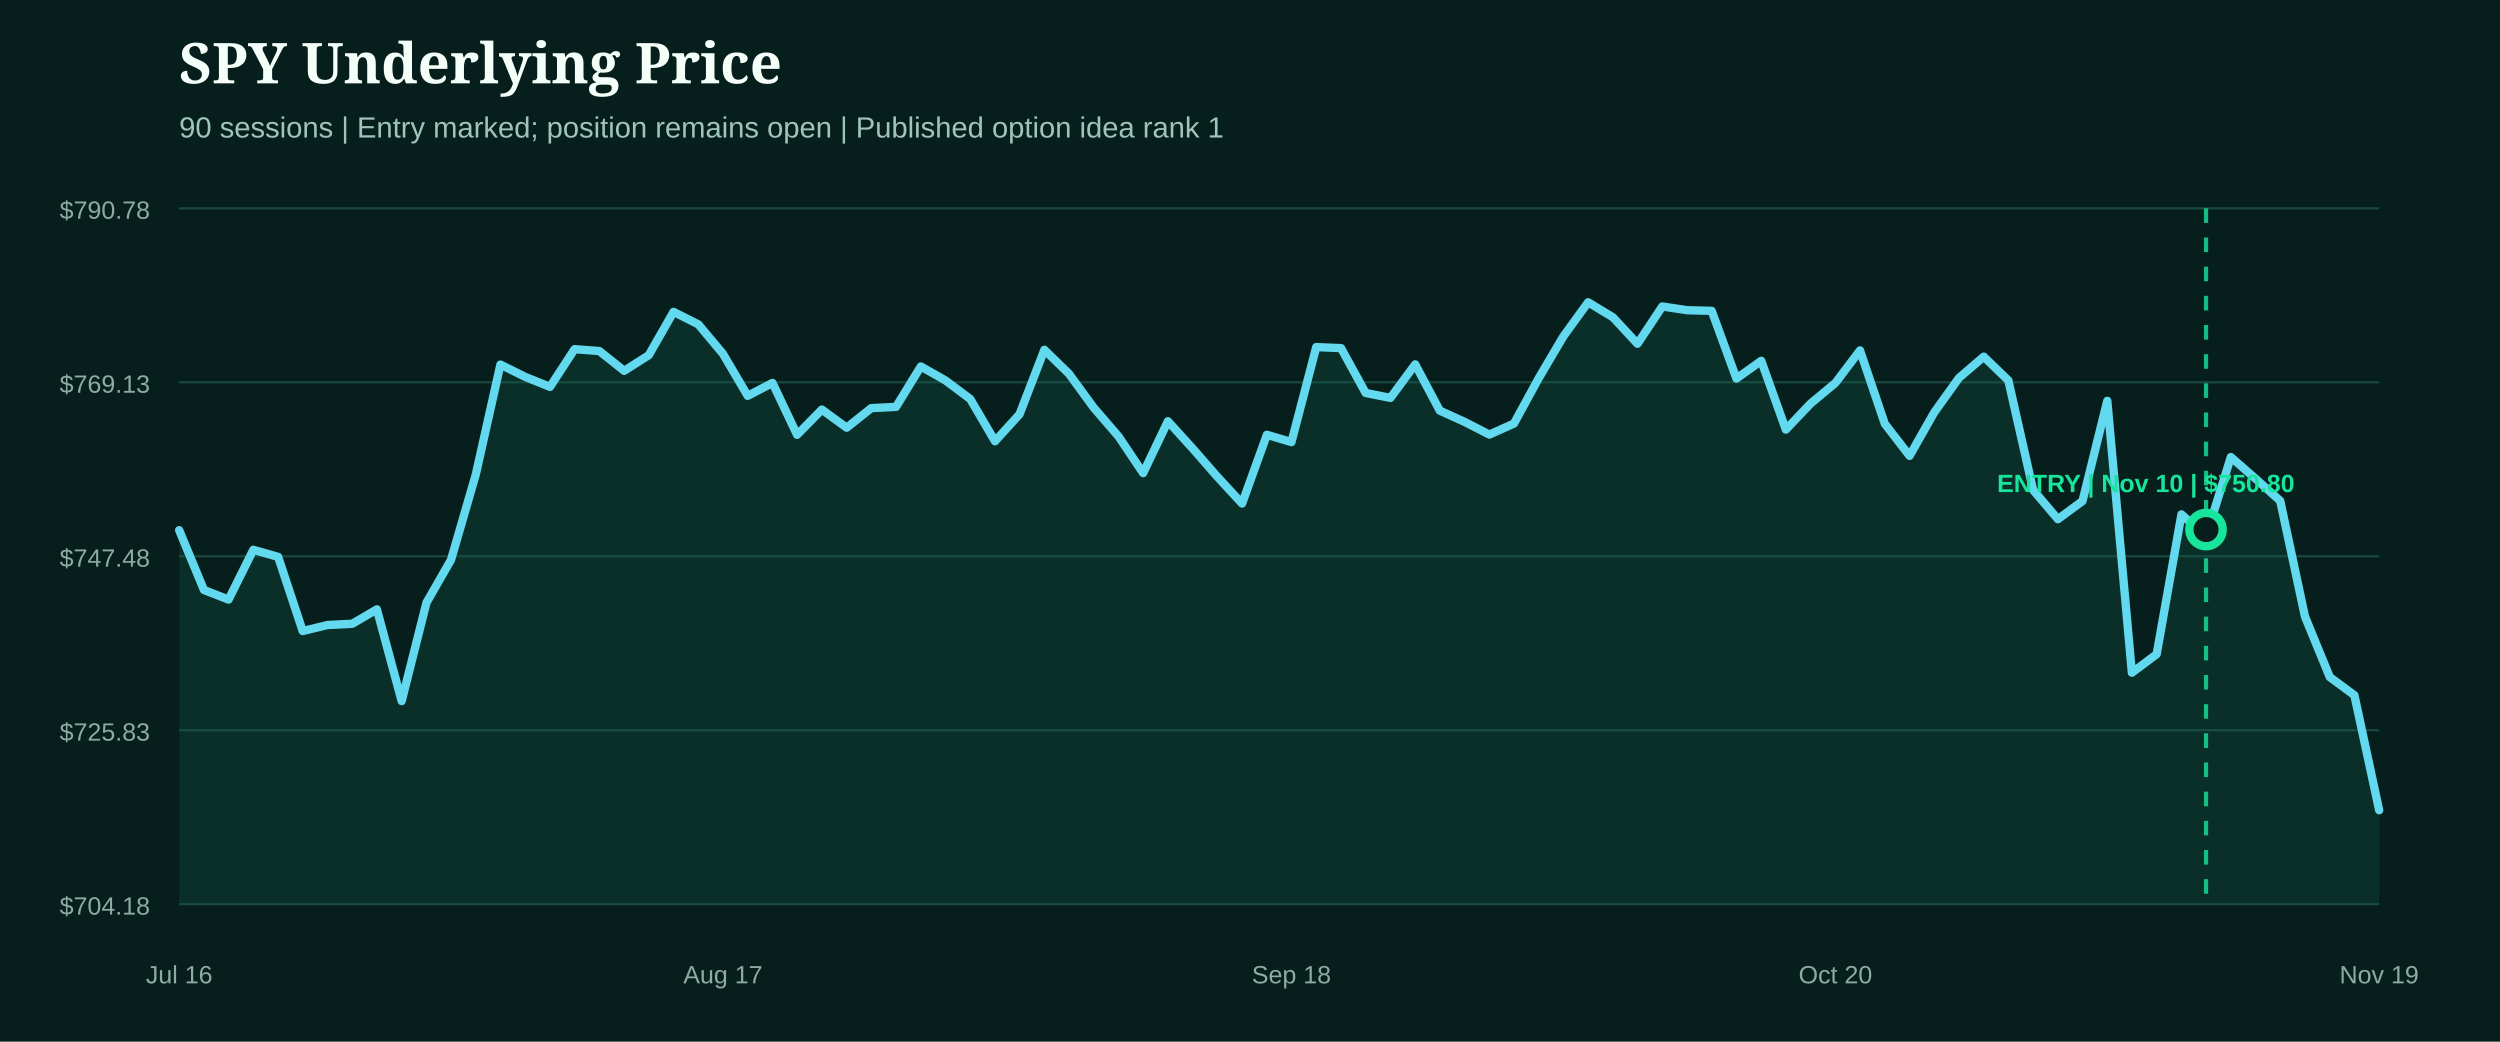
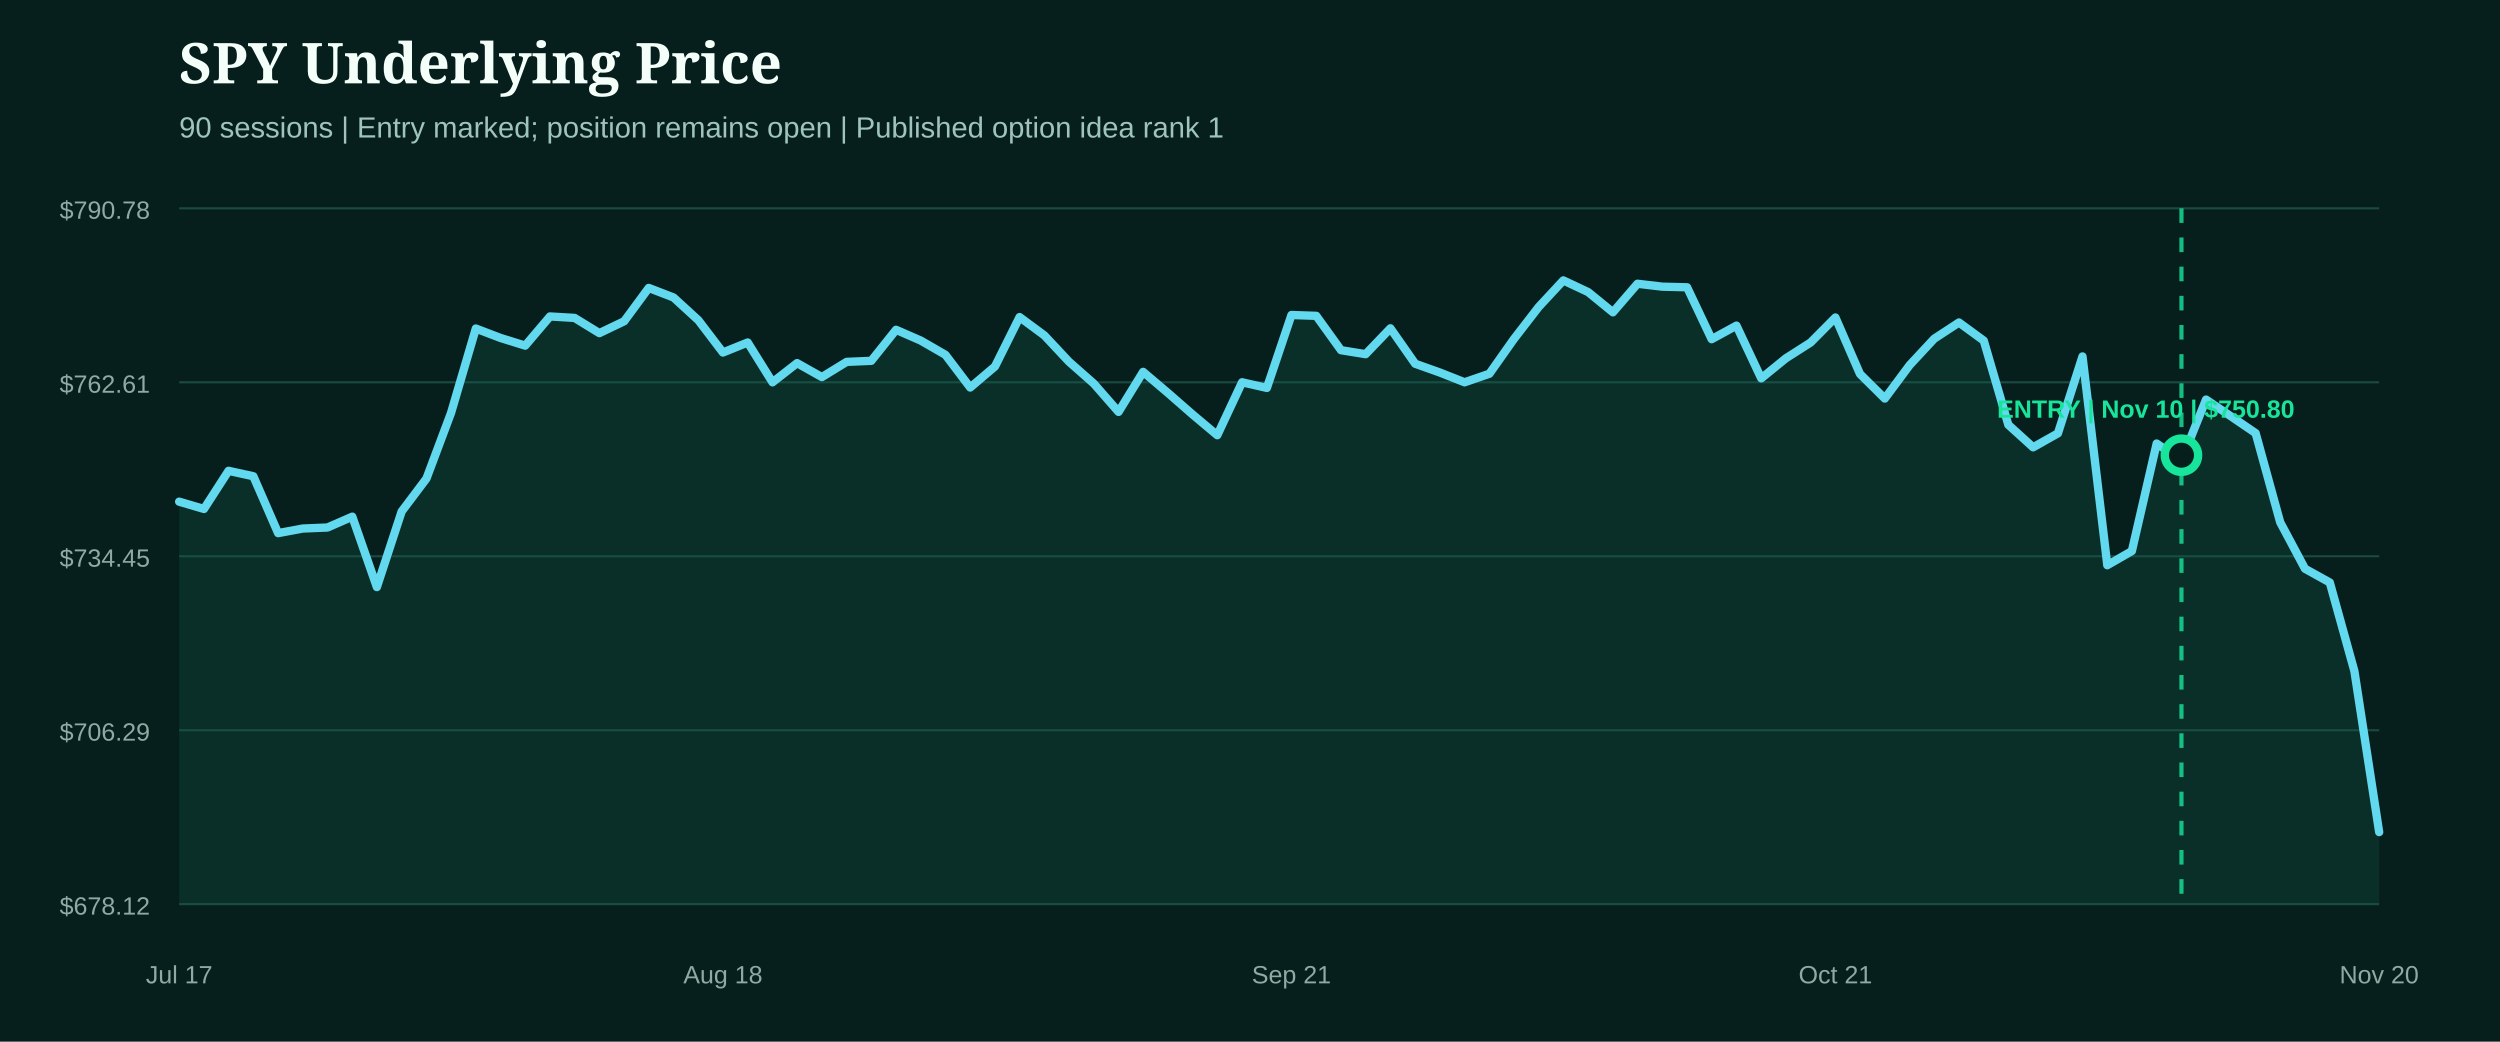
<svg xmlns="http://www.w3.org/2000/svg" width="1200" height="500" viewBox="0 0 1200 500" role="img" aria-label="SPY underlying price from entry">
  <rect width="1200" height="500" fill="#071f1c" />
  <style>.head{fill:#f4fff9;font:800 27px Georgia,serif}.sub{fill:#9fc4bb;font:14px Arial,sans-serif}.axis{fill:#8eaaa3;font:12px Arial,sans-serif}.marker{font:800 12px Arial,sans-serif}</style>
  <text x="86" y="40" class="head">SPY Underlying Price</text>
  <text x="86" y="66" class="sub">90 sessions | Entry marked; position remains open | Published option idea rank 1</text>
  <line x1="86" x2="1142" y1="100.0" y2="100.0" stroke="#1b4a42" stroke-width="1" />
  <text x="72" y="105.0" text-anchor="end" class="axis">$790.78</text>
  <line x1="86" x2="1142" y1="183.5" y2="183.5" stroke="#1b4a42" stroke-width="1" />
-   <text x="72" y="188.5" text-anchor="end" class="axis">$769.13</text>
+   <text x="72" y="188.5" text-anchor="end" class="axis">$762.61</text>
  <line x1="86" x2="1142" y1="267.0" y2="267.0" stroke="#1b4a42" stroke-width="1" />
-   <text x="72" y="272.0" text-anchor="end" class="axis">$747.48</text>
+   <text x="72" y="272.0" text-anchor="end" class="axis">$734.45</text>
  <line x1="86" x2="1142" y1="350.5" y2="350.5" stroke="#1b4a42" stroke-width="1" />
-   <text x="72" y="355.5" text-anchor="end" class="axis">$725.83</text>
+   <text x="72" y="355.5" text-anchor="end" class="axis">$706.29</text>
  <line x1="86" x2="1142" y1="434.0" y2="434.0" stroke="#1b4a42" stroke-width="1" />
-   <text x="72" y="439.0" text-anchor="end" class="axis">$704.18</text>
-   <path d="M86.0,254.5 L97.9,283.2 L109.7,287.8 L121.6,263.9 L133.5,267.3 L145.3,302.9 L157.2,300.0 L169.1,299.4 L180.9,292.5 L192.8,336.5 L204.7,289.3 L216.5,268.7 L228.4,227.7 L240.2,175.0 L252.1,180.9 L264.0,185.7 L275.8,167.6 L287.7,168.5 L299.6,178.0 L311.4,170.5 L323.3,149.7 L335.2,155.7 L347.0,169.8 L358.9,190.0 L370.8,183.8 L382.6,208.7 L394.5,196.6 L406.4,205.3 L418.2,195.9 L430.1,195.3 L442.0,175.9 L453.8,182.6 L465.7,191.5 L477.6,211.8 L489.4,198.8 L501.3,167.9 L513.1,179.4 L525.0,195.7 L536.9,209.5 L548.7,227.1 L560.6,202.2 L572.5,215.3 L584.3,228.8 L596.2,241.7 L608.1,208.7 L619.9,212.2 L631.8,166.6 L643.7,167.1 L655.5,188.6 L667.4,191.0 L679.3,174.9 L691.1,197.1 L703.0,202.5 L714.9,208.6 L726.7,203.3 L738.6,181.5 L750.4,161.5 L762.3,145.1 L774.2,152.3 L786.0,165.0 L797.9,147.1 L809.8,148.9 L821.6,149.2 L833.5,181.7 L845.4,173.2 L857.2,206.2 L869.1,193.7 L881.0,183.8 L892.8,168.2 L904.7,203.4 L916.6,218.8 L928.4,198.0 L940.3,181.4 L952.2,171.2 L964.0,182.6 L975.9,235.2 L987.8,249.2 L999.6,240.5 L1011.5,192.4 L1023.3,322.9 L1035.2,314.0 L1047.1,246.9 L1058.9,257.6 L1070.8,219.4 L1082.7,229.8 L1094.5,240.4 L1106.4,296.0 L1118.3,325.0 L1130.1,333.7 L1142.0,388.9 L1142.0,434.0 L86.0,434.0 Z" fill="#0f5949" opacity="0.28" />
-   <path d="M86.0,254.5 L97.9,283.2 L109.7,287.8 L121.6,263.9 L133.5,267.3 L145.3,302.9 L157.2,300.0 L169.1,299.4 L180.9,292.5 L192.8,336.5 L204.7,289.3 L216.5,268.7 L228.4,227.7 L240.2,175.0 L252.1,180.9 L264.0,185.7 L275.8,167.6 L287.7,168.5 L299.6,178.0 L311.4,170.5 L323.3,149.7 L335.2,155.7 L347.0,169.8 L358.9,190.0 L370.8,183.8 L382.6,208.7 L394.5,196.6 L406.4,205.3 L418.2,195.9 L430.1,195.3 L442.0,175.9 L453.8,182.6 L465.7,191.5 L477.6,211.8 L489.4,198.8 L501.3,167.9 L513.1,179.4 L525.0,195.7 L536.9,209.5 L548.7,227.1 L560.6,202.2 L572.5,215.3 L584.3,228.8 L596.2,241.7 L608.1,208.7 L619.9,212.2 L631.8,166.6 L643.7,167.1 L655.5,188.6 L667.4,191.0 L679.3,174.9 L691.1,197.1 L703.0,202.5 L714.9,208.6 L726.7,203.3 L738.6,181.5 L750.4,161.5 L762.3,145.1 L774.2,152.3 L786.0,165.0 L797.9,147.1 L809.8,148.9 L821.6,149.2 L833.5,181.7 L845.4,173.2 L857.2,206.2 L869.1,193.7 L881.0,183.8 L892.8,168.2 L904.7,203.4 L916.6,218.8 L928.4,198.0 L940.3,181.4 L952.2,171.2 L964.0,182.6 L975.9,235.2 L987.8,249.2 L999.6,240.5 L1011.5,192.4 L1023.3,322.9 L1035.2,314.0 L1047.1,246.9 L1058.9,257.6 L1070.8,219.4 L1082.7,229.8 L1094.5,240.4 L1106.4,296.0 L1118.3,325.0 L1130.1,333.7 L1142.0,388.9" fill="none" stroke="#62d9ee" stroke-width="4" stroke-linecap="round" stroke-linejoin="round" />
+   <text x="72" y="439.0" text-anchor="end" class="axis">$678.12</text>
+   <path d="M86.0,240.8 L97.9,244.3 L109.7,226.0 L121.6,228.6 L133.5,255.9 L145.3,253.7 L157.2,253.2 L169.1,248.0 L180.9,281.8 L192.8,245.5 L204.7,229.7 L216.5,198.2 L228.4,157.7 L240.2,162.2 L252.1,165.9 L264.0,151.9 L275.8,152.6 L287.7,159.9 L299.6,154.2 L311.4,138.2 L323.3,142.8 L335.2,153.7 L347.0,169.2 L358.9,164.4 L370.8,183.5 L382.6,174.3 L394.5,181.0 L406.4,173.7 L418.2,173.2 L430.1,158.3 L442.0,163.5 L453.8,170.3 L465.7,186.0 L477.6,175.9 L489.4,152.2 L501.3,161.0 L513.1,173.6 L525.0,184.1 L536.9,197.7 L548.7,178.5 L560.6,188.6 L572.5,199.0 L584.3,208.9 L596.2,183.5 L608.1,186.2 L619.9,151.2 L631.8,151.6 L643.7,168.1 L655.5,170.0 L667.4,157.6 L679.3,174.6 L691.1,178.8 L703.0,183.5 L714.9,179.4 L726.7,162.7 L738.6,147.3 L750.4,134.6 L762.3,140.2 L774.2,149.9 L786.0,136.2 L797.9,137.6 L809.8,137.9 L821.6,162.8 L833.5,156.3 L845.4,181.6 L857.2,172.0 L869.1,164.4 L881.0,152.4 L892.8,179.5 L904.7,191.3 L916.6,175.3 L928.4,162.6 L940.3,154.8 L952.2,163.5 L964.0,203.9 L975.9,214.7 L987.8,208.0 L999.6,171.1 L1011.5,271.3 L1023.3,264.5 L1035.2,212.9 L1047.1,221.1 L1058.9,191.8 L1070.8,199.8 L1082.7,207.9 L1094.5,250.7 L1106.4,273.0 L1118.3,279.6 L1130.1,322.1 L1142.0,399.4 L1142.0,434.0 L86.0,434.0 Z" fill="#0f5949" opacity="0.28" />
+   <path d="M86.0,240.8 L97.9,244.3 L109.7,226.0 L121.6,228.6 L133.5,255.9 L145.3,253.7 L157.2,253.2 L169.1,248.0 L180.9,281.8 L192.8,245.5 L204.7,229.7 L216.5,198.2 L228.4,157.7 L240.2,162.2 L252.1,165.9 L264.0,151.9 L275.8,152.6 L287.7,159.9 L299.6,154.2 L311.4,138.2 L323.3,142.8 L335.2,153.7 L347.0,169.2 L358.9,164.4 L370.8,183.5 L382.6,174.3 L394.5,181.0 L406.4,173.7 L418.2,173.2 L430.1,158.3 L442.0,163.5 L453.8,170.3 L465.7,186.0 L477.6,175.9 L489.4,152.2 L501.3,161.0 L513.1,173.6 L525.0,184.1 L536.9,197.7 L548.7,178.5 L560.6,188.6 L572.5,199.0 L584.3,208.9 L596.2,183.5 L608.1,186.2 L619.9,151.2 L631.8,151.6 L643.7,168.1 L655.5,170.0 L667.4,157.6 L679.3,174.6 L691.1,178.8 L703.0,183.5 L714.9,179.4 L726.7,162.7 L738.6,147.3 L750.4,134.6 L762.3,140.2 L774.2,149.9 L786.0,136.2 L797.9,137.6 L809.8,137.9 L821.6,162.8 L833.5,156.3 L845.4,181.6 L857.2,172.0 L869.1,164.4 L881.0,152.4 L892.8,179.5 L904.7,191.3 L916.6,175.3 L928.4,162.6 L940.3,154.8 L952.2,163.5 L964.0,203.9 L975.9,214.7 L987.8,208.0 L999.6,171.1 L1011.5,271.3 L1023.3,264.5 L1035.2,212.9 L1047.1,221.1 L1058.9,191.8 L1070.8,199.8 L1082.7,207.9 L1094.5,250.7 L1106.4,273.0 L1118.3,279.6 L1130.1,322.1 L1142.0,399.4" fill="none" stroke="#62d9ee" stroke-width="4" stroke-linecap="round" stroke-linejoin="round" />
  <g>
-     <line x1="1058.9" x2="1058.9" y1="100" y2="434" stroke="#18e59c" stroke-width="2" stroke-dasharray="7 7" opacity="0.8" />
-     <circle cx="1058.9" cy="254.2" r="8" fill="#071f1c" stroke="#18e59c" stroke-width="4" />
-     <text x="1030.0" y="236.2" text-anchor="middle" class="marker" fill="#18e59c">ENTRY | Nov 10 | $750.80</text>
+     <line x1="1047.1" x2="1047.1" y1="100" y2="434" stroke="#18e59c" stroke-width="2" stroke-dasharray="7 7" opacity="0.8" />
+     <circle cx="1047.1" cy="218.5" r="8" fill="#071f1c" stroke="#18e59c" stroke-width="4" />
+     <text x="1030.0" y="200.5" text-anchor="middle" class="marker" fill="#18e59c">ENTRY | Nov 10 | $750.80</text>
  </g>
-   <text x="86.0" y="472" text-anchor="middle" class="axis">Jul 16</text>
-   <text x="347.0" y="472" text-anchor="middle" class="axis">Aug 17</text>
-   <text x="619.9" y="472" text-anchor="middle" class="axis">Sep 18</text>
-   <text x="881.0" y="472" text-anchor="middle" class="axis">Oct 20</text>
-   <text x="1142.0" y="472" text-anchor="middle" class="axis">Nov 19</text>
+   <text x="86.0" y="472" text-anchor="middle" class="axis">Jul 17</text>
+   <text x="347.0" y="472" text-anchor="middle" class="axis">Aug 18</text>
+   <text x="619.9" y="472" text-anchor="middle" class="axis">Sep 21</text>
+   <text x="881.0" y="472" text-anchor="middle" class="axis">Oct 21</text>
+   <text x="1142.0" y="472" text-anchor="middle" class="axis">Nov 20</text>
</svg>
